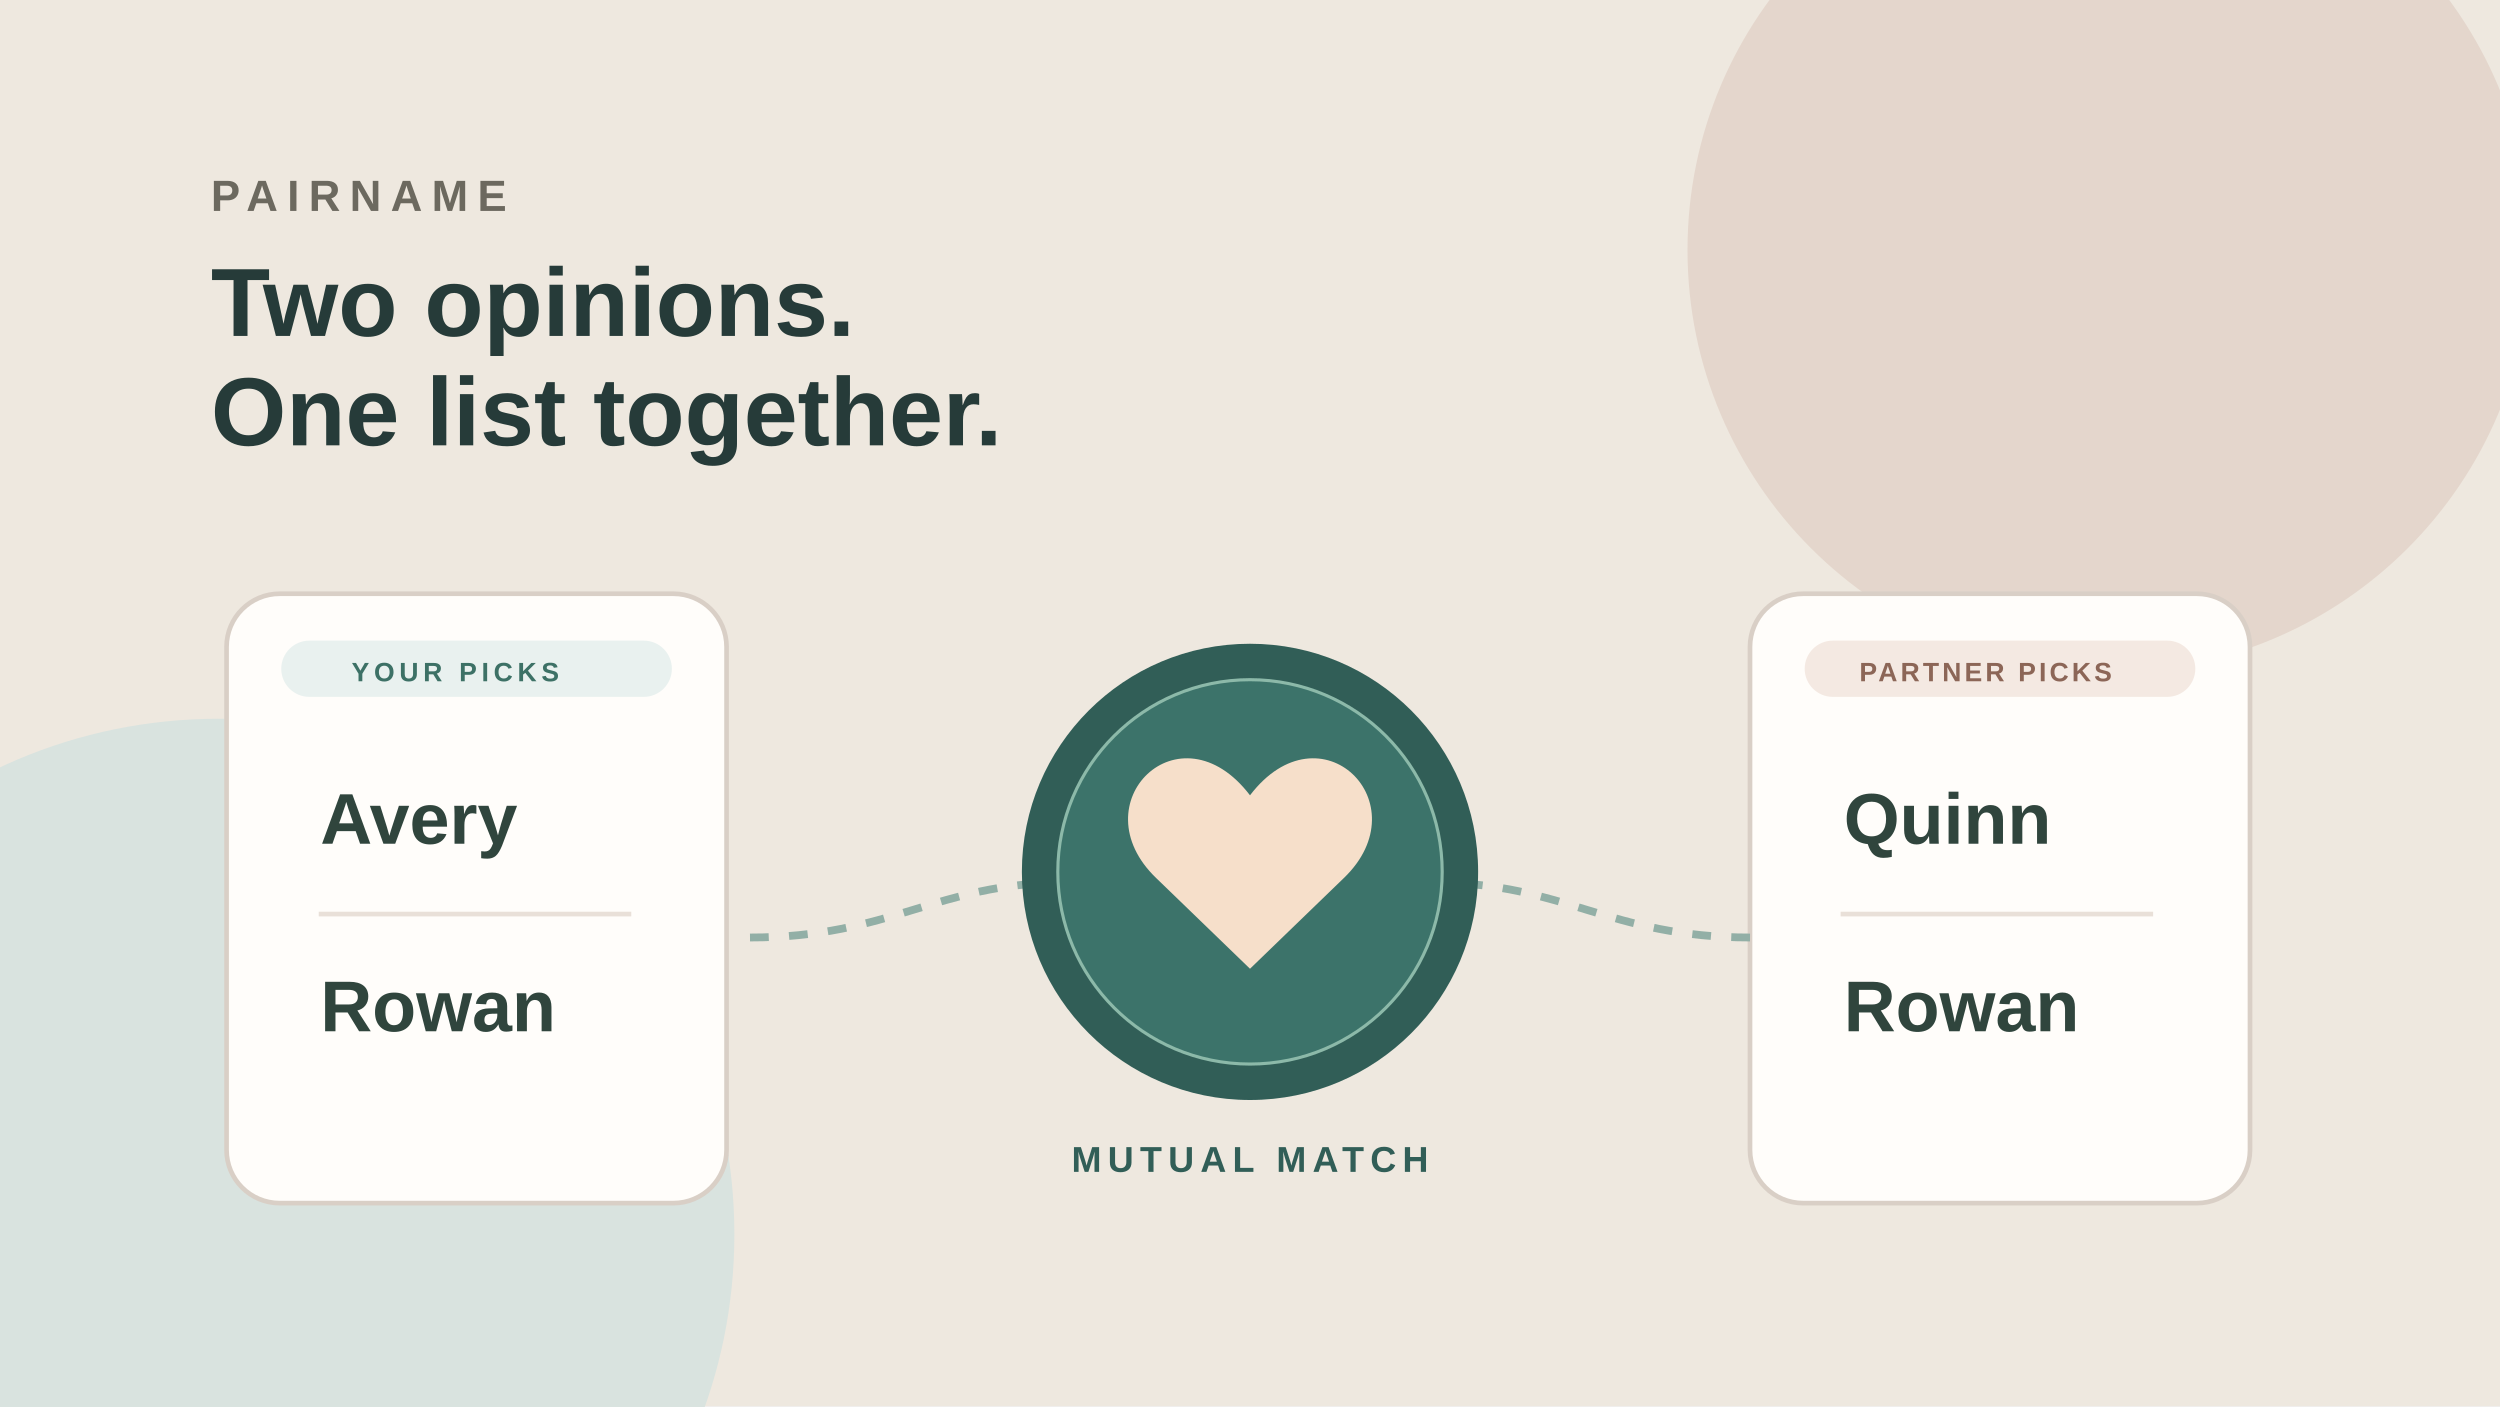
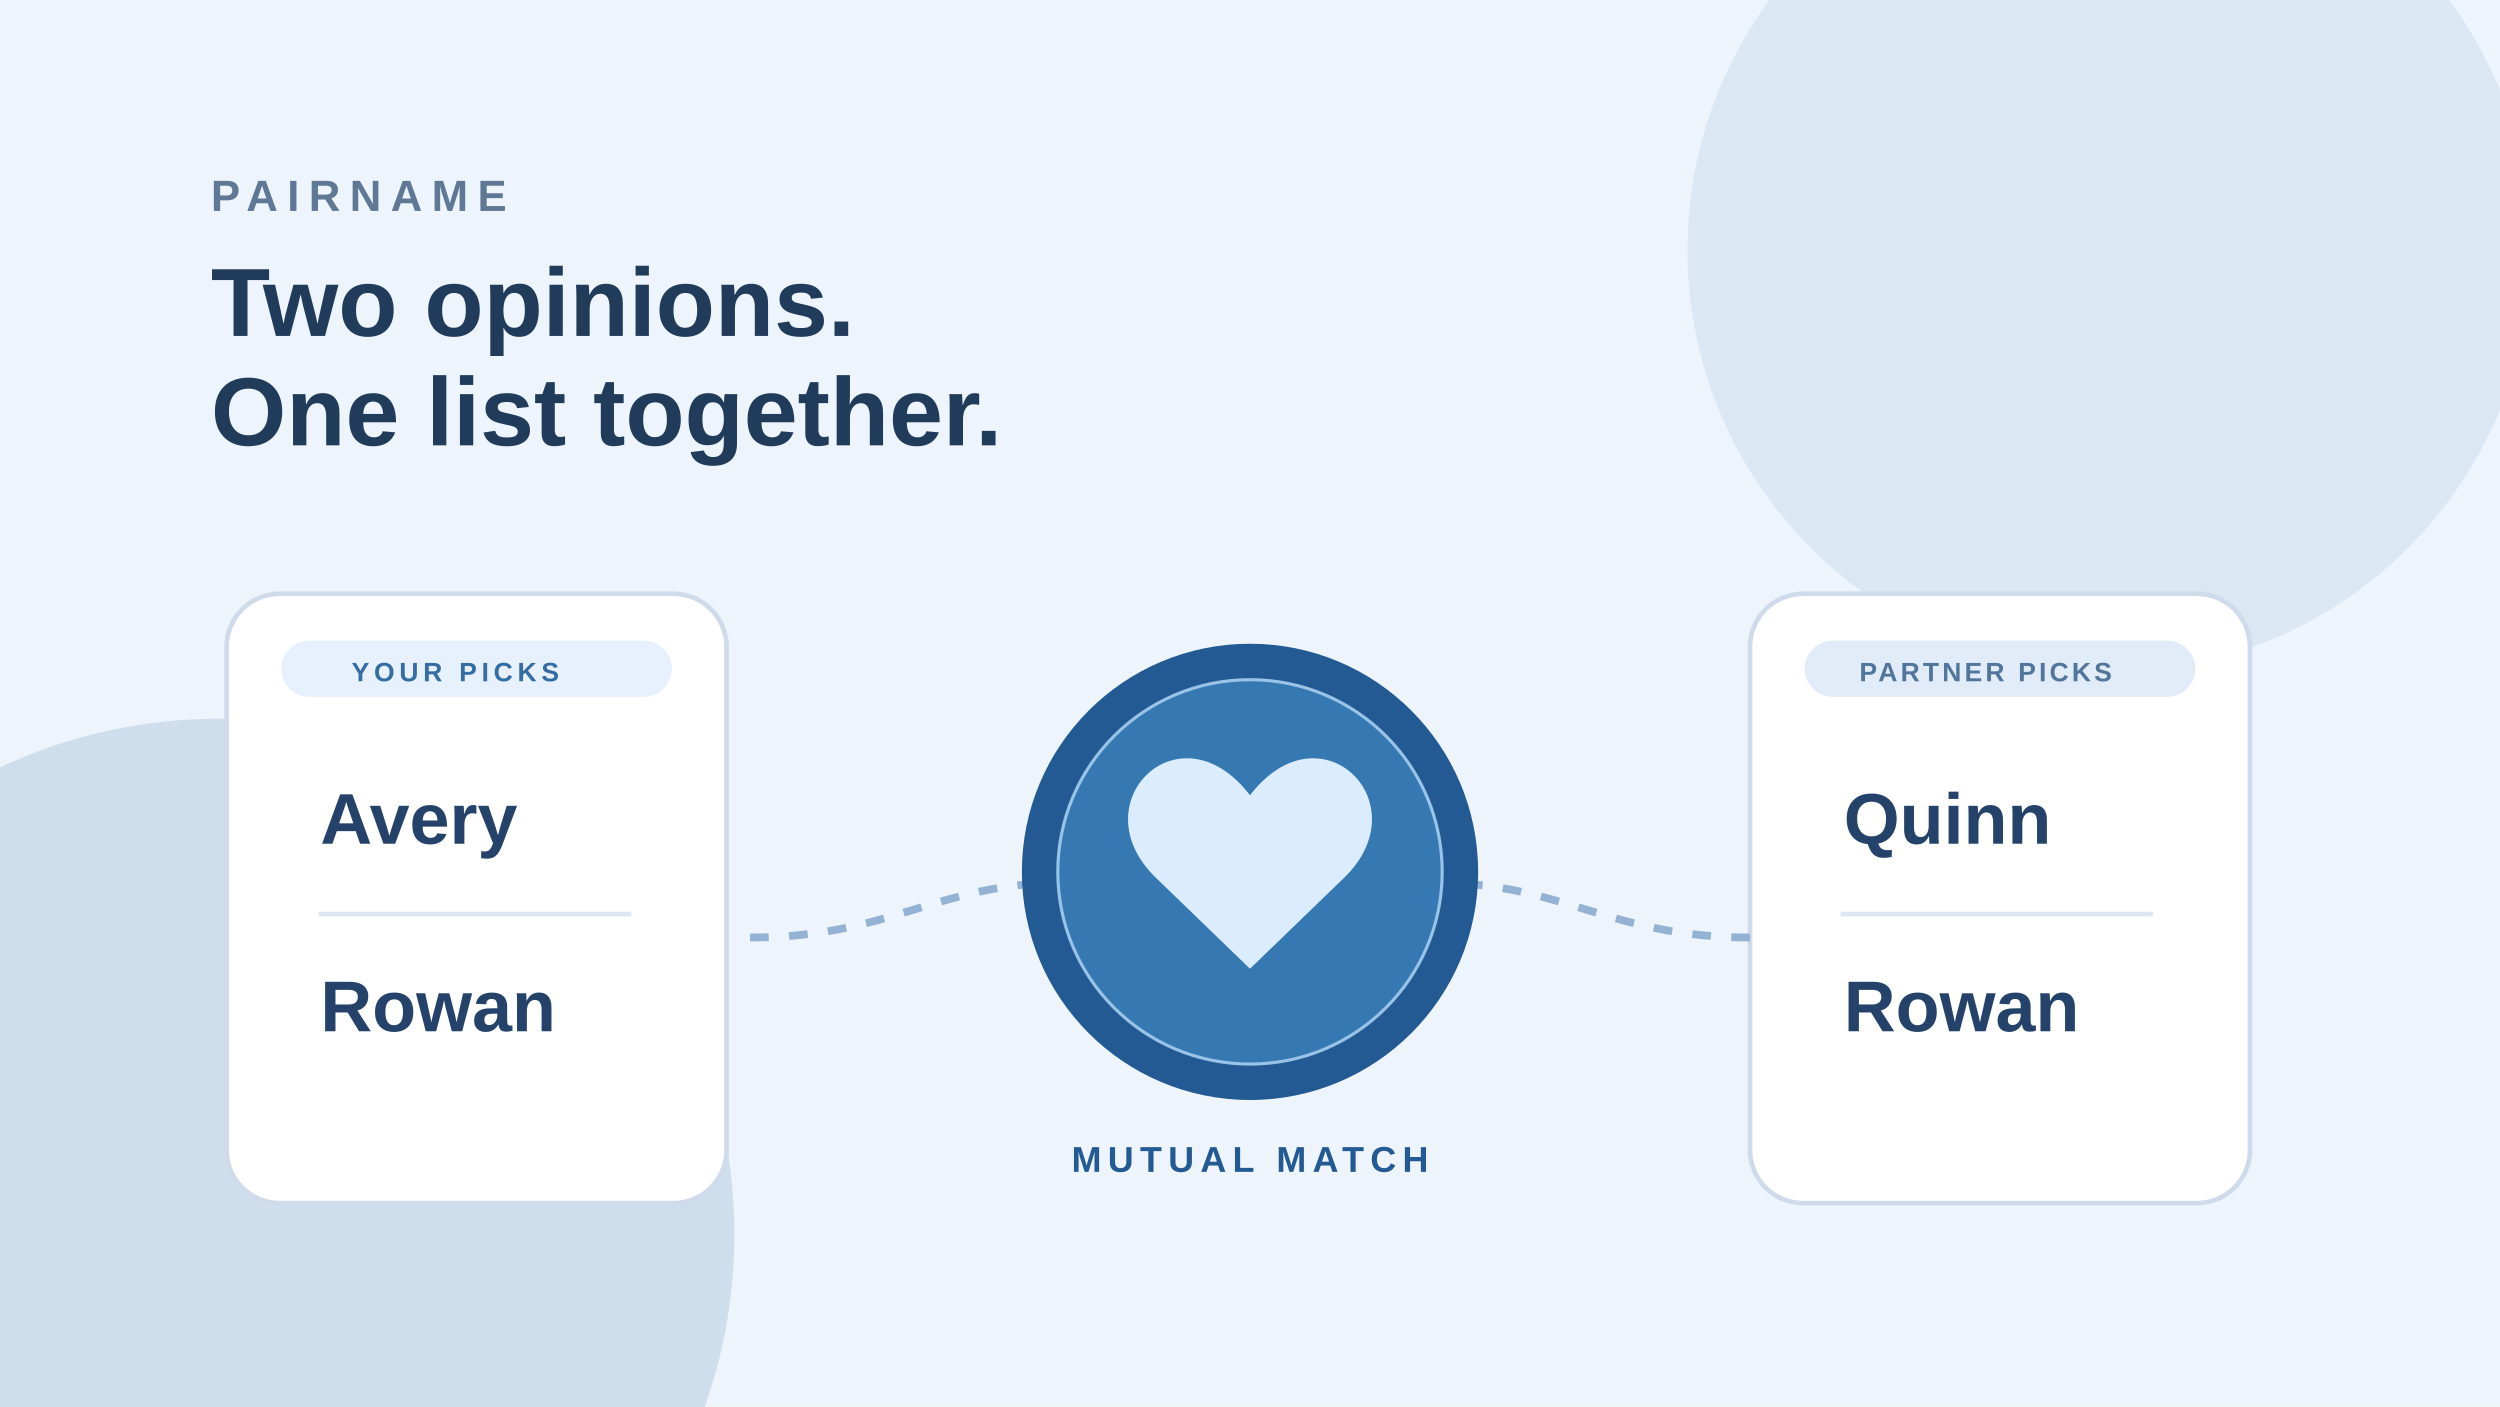
<svg xmlns="http://www.w3.org/2000/svg" viewBox="0 0 1600 900" role="img" aria-labelledby="title desc">
-   <rect width="1600" height="900" fill="#eee8df" />
-   <circle cx="1350" cy="160" r="270" fill="#e4d6cc" />
-   <circle cx="140" cy="790" r="330" fill="#d9e3df" />
-   <text x="135" y="135" font-family="Arial,Helvetica,sans-serif" font-size="28" font-weight="700" fill="#6c695f" letter-spacing="6">PAIRNAME</text>
-   <text x="135" y="215" font-family="Arial,Helvetica,sans-serif" font-size="62" font-weight="650" fill="#263b39">Two opinions.</text>
-   <text x="135" y="285" font-family="Arial,Helvetica,sans-serif" font-size="62" font-weight="650" fill="#263b39">One list together.</text>
-   <rect x="145" y="380" width="320" height="390" rx="34" fill="#fffdfa" stroke="#d9cfc6" stroke-width="3" />
-   <rect x="180" y="410" width="250" height="36" rx="18" fill="#e9f1ef" />
-   <text x="225" y="436" font-family="Arial,Helvetica,sans-serif" font-size="17" font-weight="700" fill="#3d7166" letter-spacing="3">YOUR PICKS</text>
-   <text x="205" y="540" font-family="Arial,Helvetica,sans-serif" font-size="46" font-weight="600" fill="#30453d">Avery</text>
-   <path d="M204 585h200" stroke="#e9e0d8" stroke-width="3" />
-   <text x="205" y="660" font-family="Arial,Helvetica,sans-serif" font-size="46" font-weight="600" fill="#30453d">Rowan</text>
-   <rect x="1120" y="380" width="320" height="390" rx="34" fill="#fffdfa" stroke="#d9cfc6" stroke-width="3" />
-   <rect x="1155" y="410" width="250" height="36" rx="18" fill="#f4e9e2" />
-   <text x="1190" y="436" font-family="Arial,Helvetica,sans-serif" font-size="17" font-weight="700" fill="#8c6657" letter-spacing="2">PARTNER PICKS</text>
-   <text x="1180" y="540" font-family="Arial,Helvetica,sans-serif" font-size="46" font-weight="600" fill="#30453d">Quinn</text>
-   <path d="M1178 585h200" stroke="#e9e0d8" stroke-width="3" />
-   <text x="1180" y="660" font-family="Arial,Helvetica,sans-serif" font-size="46" font-weight="600" fill="#30453d">Rowan</text>
-   <path d="M480 600C570 600 600 565 680 565" fill="none" stroke="#92afa6" stroke-width="5" stroke-dasharray="12 13" />
-   <path d="M1120 600C1030 600 1000 565 920 565" fill="none" stroke="#92afa6" stroke-width="5" stroke-dasharray="12 13" />
-   <circle cx="800" cy="558" r="146" fill="#315e57" />
-   <circle cx="800" cy="558" r="123" fill="#3c736a" stroke="#8cb9a9" stroke-width="2" />
-   <path d="M800 620l-60-58c-50-48 15-112 60-53 45-59 110 5 60 53z" fill="#f6dfca" />
-   <text x="800" y="750" font-family="Arial,Helvetica,sans-serif" font-size="23" font-weight="700" fill="#315e57" text-anchor="middle" letter-spacing="4">MUTUAL MATCH</text>
+   <rect width="1600" height="900" fill="#edf4fb" />
+   <circle cx="1350" cy="160" r="270" fill="#dce7f4" />
+   <circle cx="140" cy="790" r="330" fill="#cfdeed" />
+   <text x="135" y="135" font-family="Arial,Helvetica,sans-serif" font-size="28" font-weight="700" fill="#5e7895" letter-spacing="6">PAIRNAME</text>
+   <text x="135" y="215" font-family="Arial,Helvetica,sans-serif" font-size="62" font-weight="650" fill="#213b5b">Two opinions.</text>
+   <text x="135" y="285" font-family="Arial,Helvetica,sans-serif" font-size="62" font-weight="650" fill="#213b5b">One list together.</text>
+   <rect x="145" y="380" width="320" height="390" rx="34" fill="#ffffff" stroke="#cfdaeb" stroke-width="3" />
+   <rect x="180" y="410" width="250" height="36" rx="18" fill="#e6f1fd" />
+   <text x="225" y="436" font-family="Arial,Helvetica,sans-serif" font-size="17" font-weight="700" fill="#346da4" letter-spacing="3">YOUR PICKS</text>
+   <text x="205" y="540" font-family="Arial,Helvetica,sans-serif" font-size="46" font-weight="600" fill="#25436a">Avery</text>
+   <path d="M204 585h200" stroke="#dce7f3" stroke-width="3" />
+   <text x="205" y="660" font-family="Arial,Helvetica,sans-serif" font-size="46" font-weight="600" fill="#25436a">Rowan</text>
+   <rect x="1120" y="380" width="320" height="390" rx="34" fill="#ffffff" stroke="#cfdaeb" stroke-width="3" />
+   <rect x="1155" y="410" width="250" height="36" rx="18" fill="#e1ecf8" />
+   <text x="1190" y="436" font-family="Arial,Helvetica,sans-serif" font-size="17" font-weight="700" fill="#51759b" letter-spacing="2">PARTNER PICKS</text>
+   <text x="1180" y="540" font-family="Arial,Helvetica,sans-serif" font-size="46" font-weight="600" fill="#25436a">Quinn</text>
+   <path d="M1178 585h200" stroke="#dce7f3" stroke-width="3" />
+   <text x="1180" y="660" font-family="Arial,Helvetica,sans-serif" font-size="46" font-weight="600" fill="#25436a">Rowan</text>
+   <path d="M480 600C570 600 600 565 680 565" fill="none" stroke="#94b3d4" stroke-width="5" stroke-dasharray="12 13" />
+   <path d="M1120 600C1030 600 1000 565 920 565" fill="none" stroke="#94b3d4" stroke-width="5" stroke-dasharray="12 13" />
+   <circle cx="800" cy="558" r="146" fill="#245a94" />
+   <circle cx="800" cy="558" r="123" fill="#3578b2" stroke="#9ac4e7" stroke-width="2" />
+   <path d="M800 620l-60-58c-50-48 15-112 60-53 45-59 110 5 60 53z" fill="#dcecff" />
+   <text x="800" y="750" font-family="Arial,Helvetica,sans-serif" font-size="23" font-weight="700" fill="#245a94" text-anchor="middle" letter-spacing="4">MUTUAL MATCH</text>
</svg>
